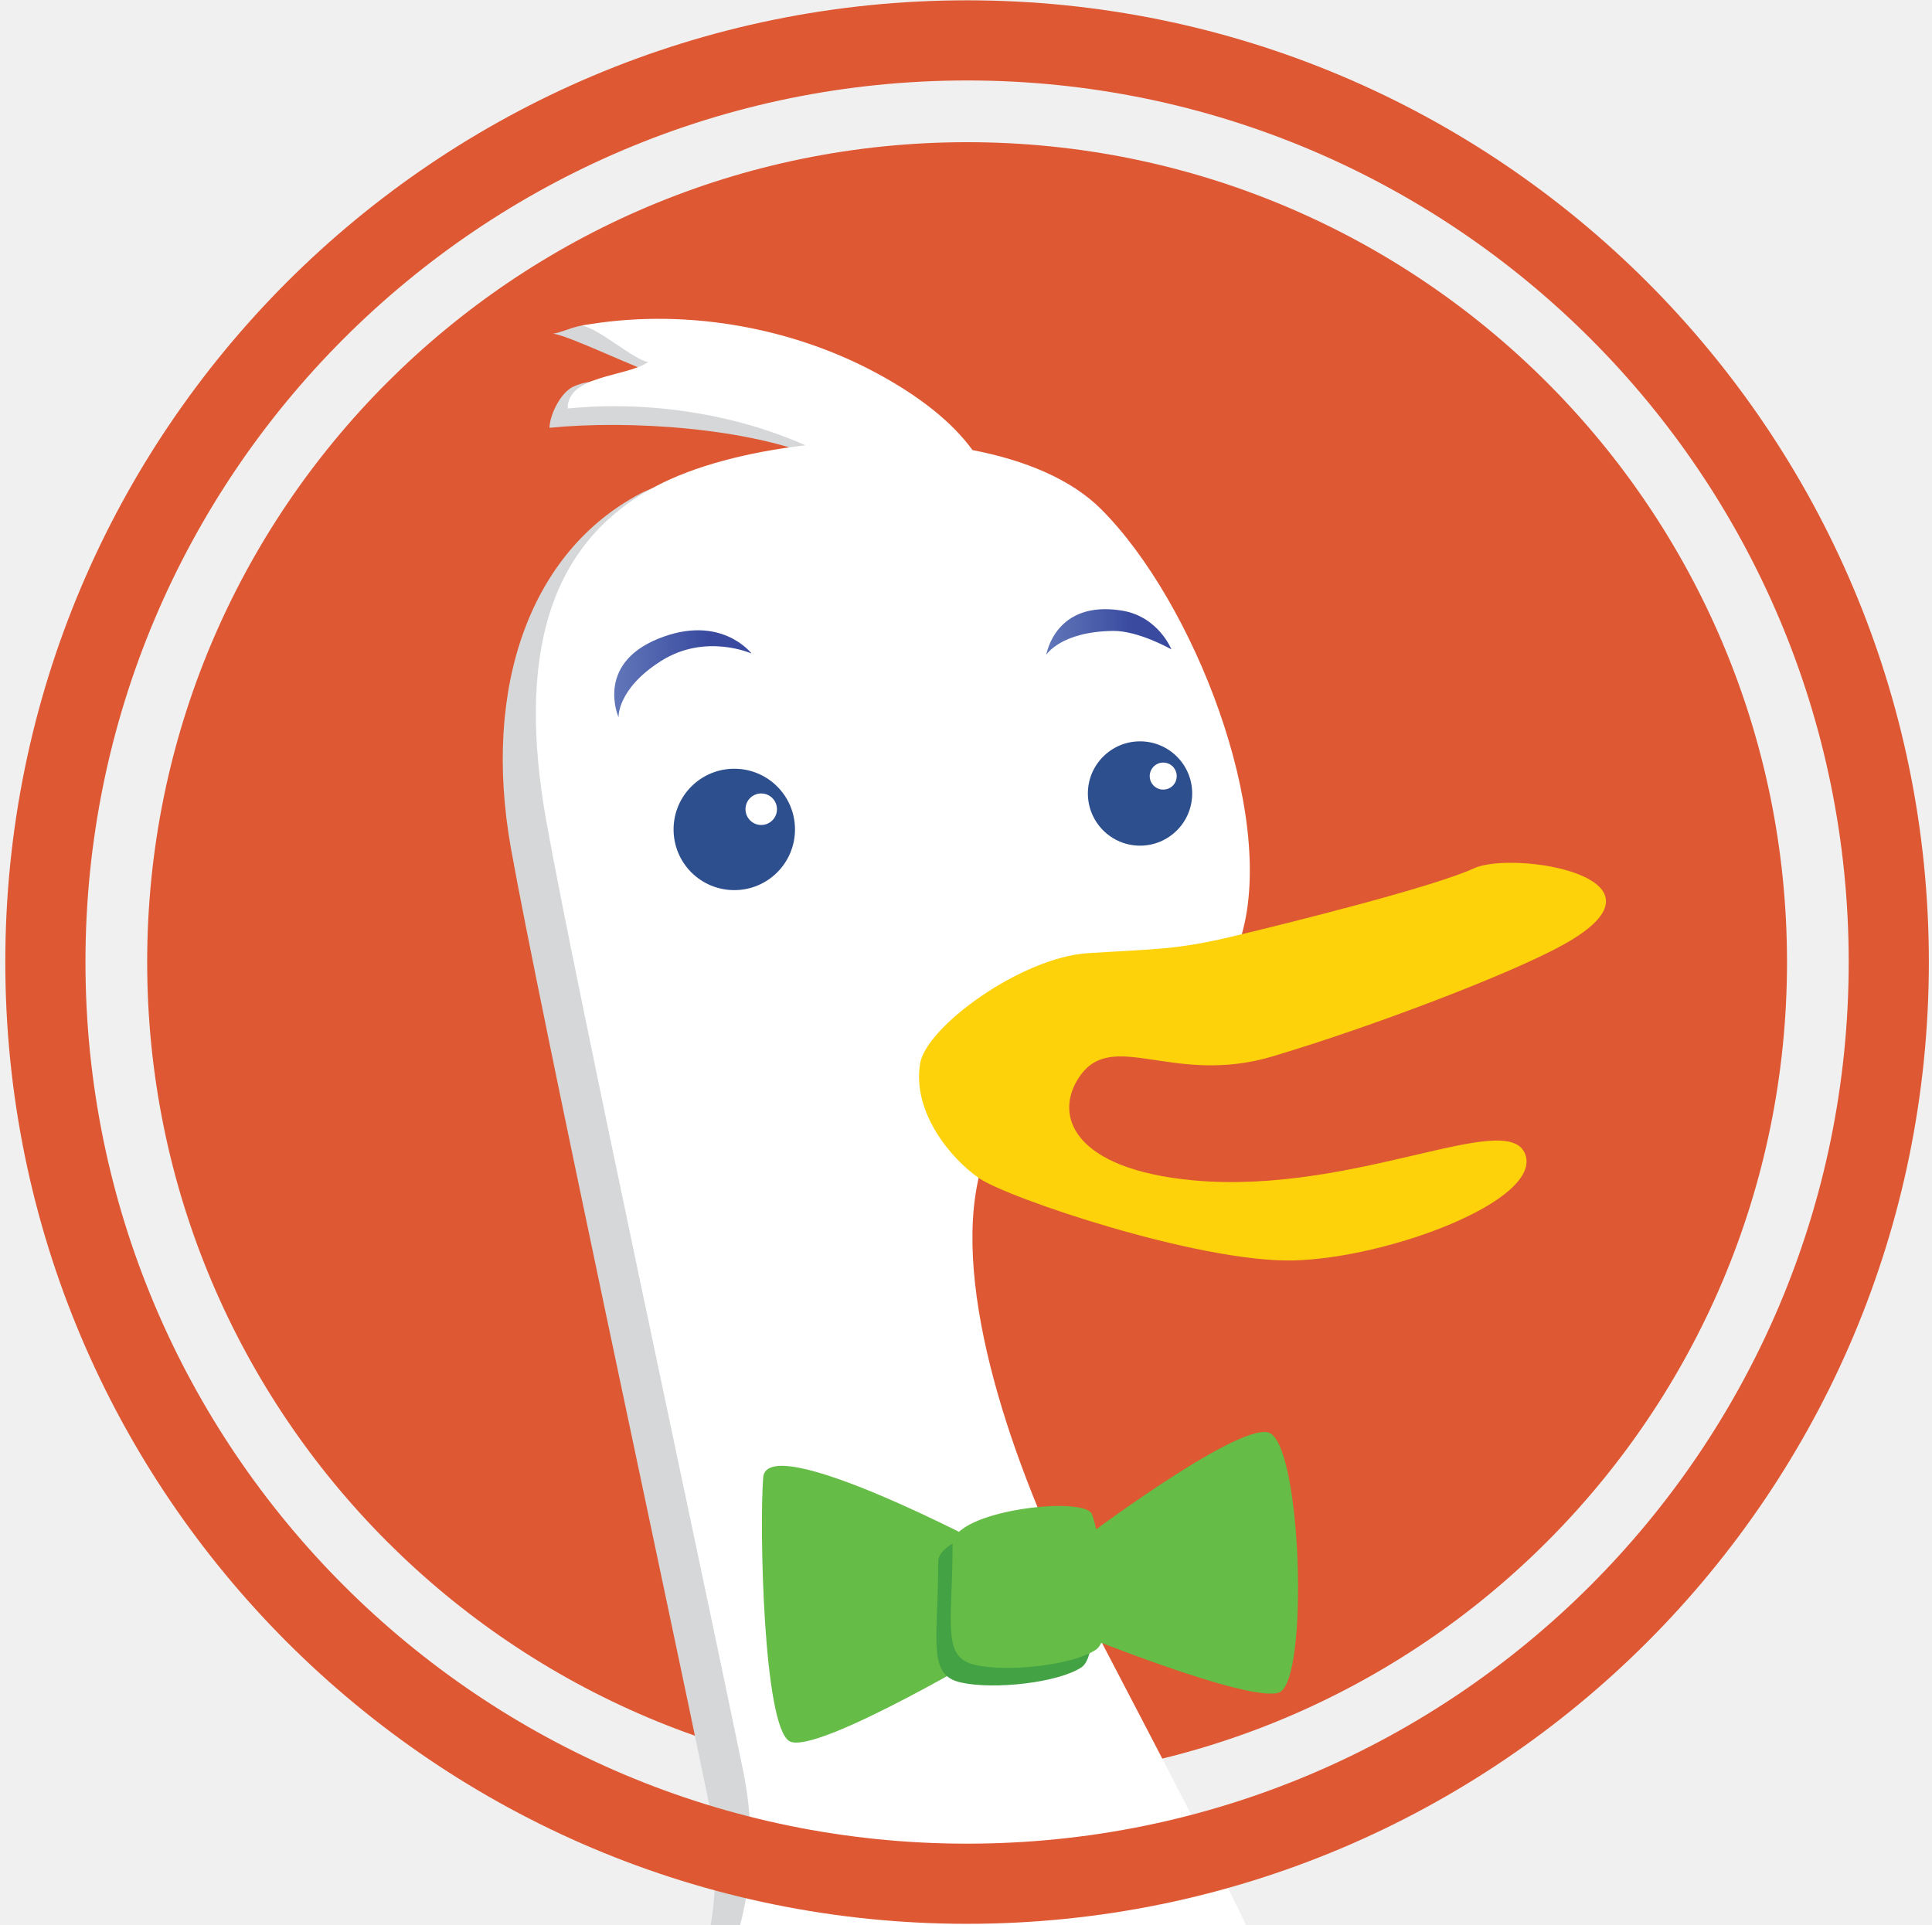
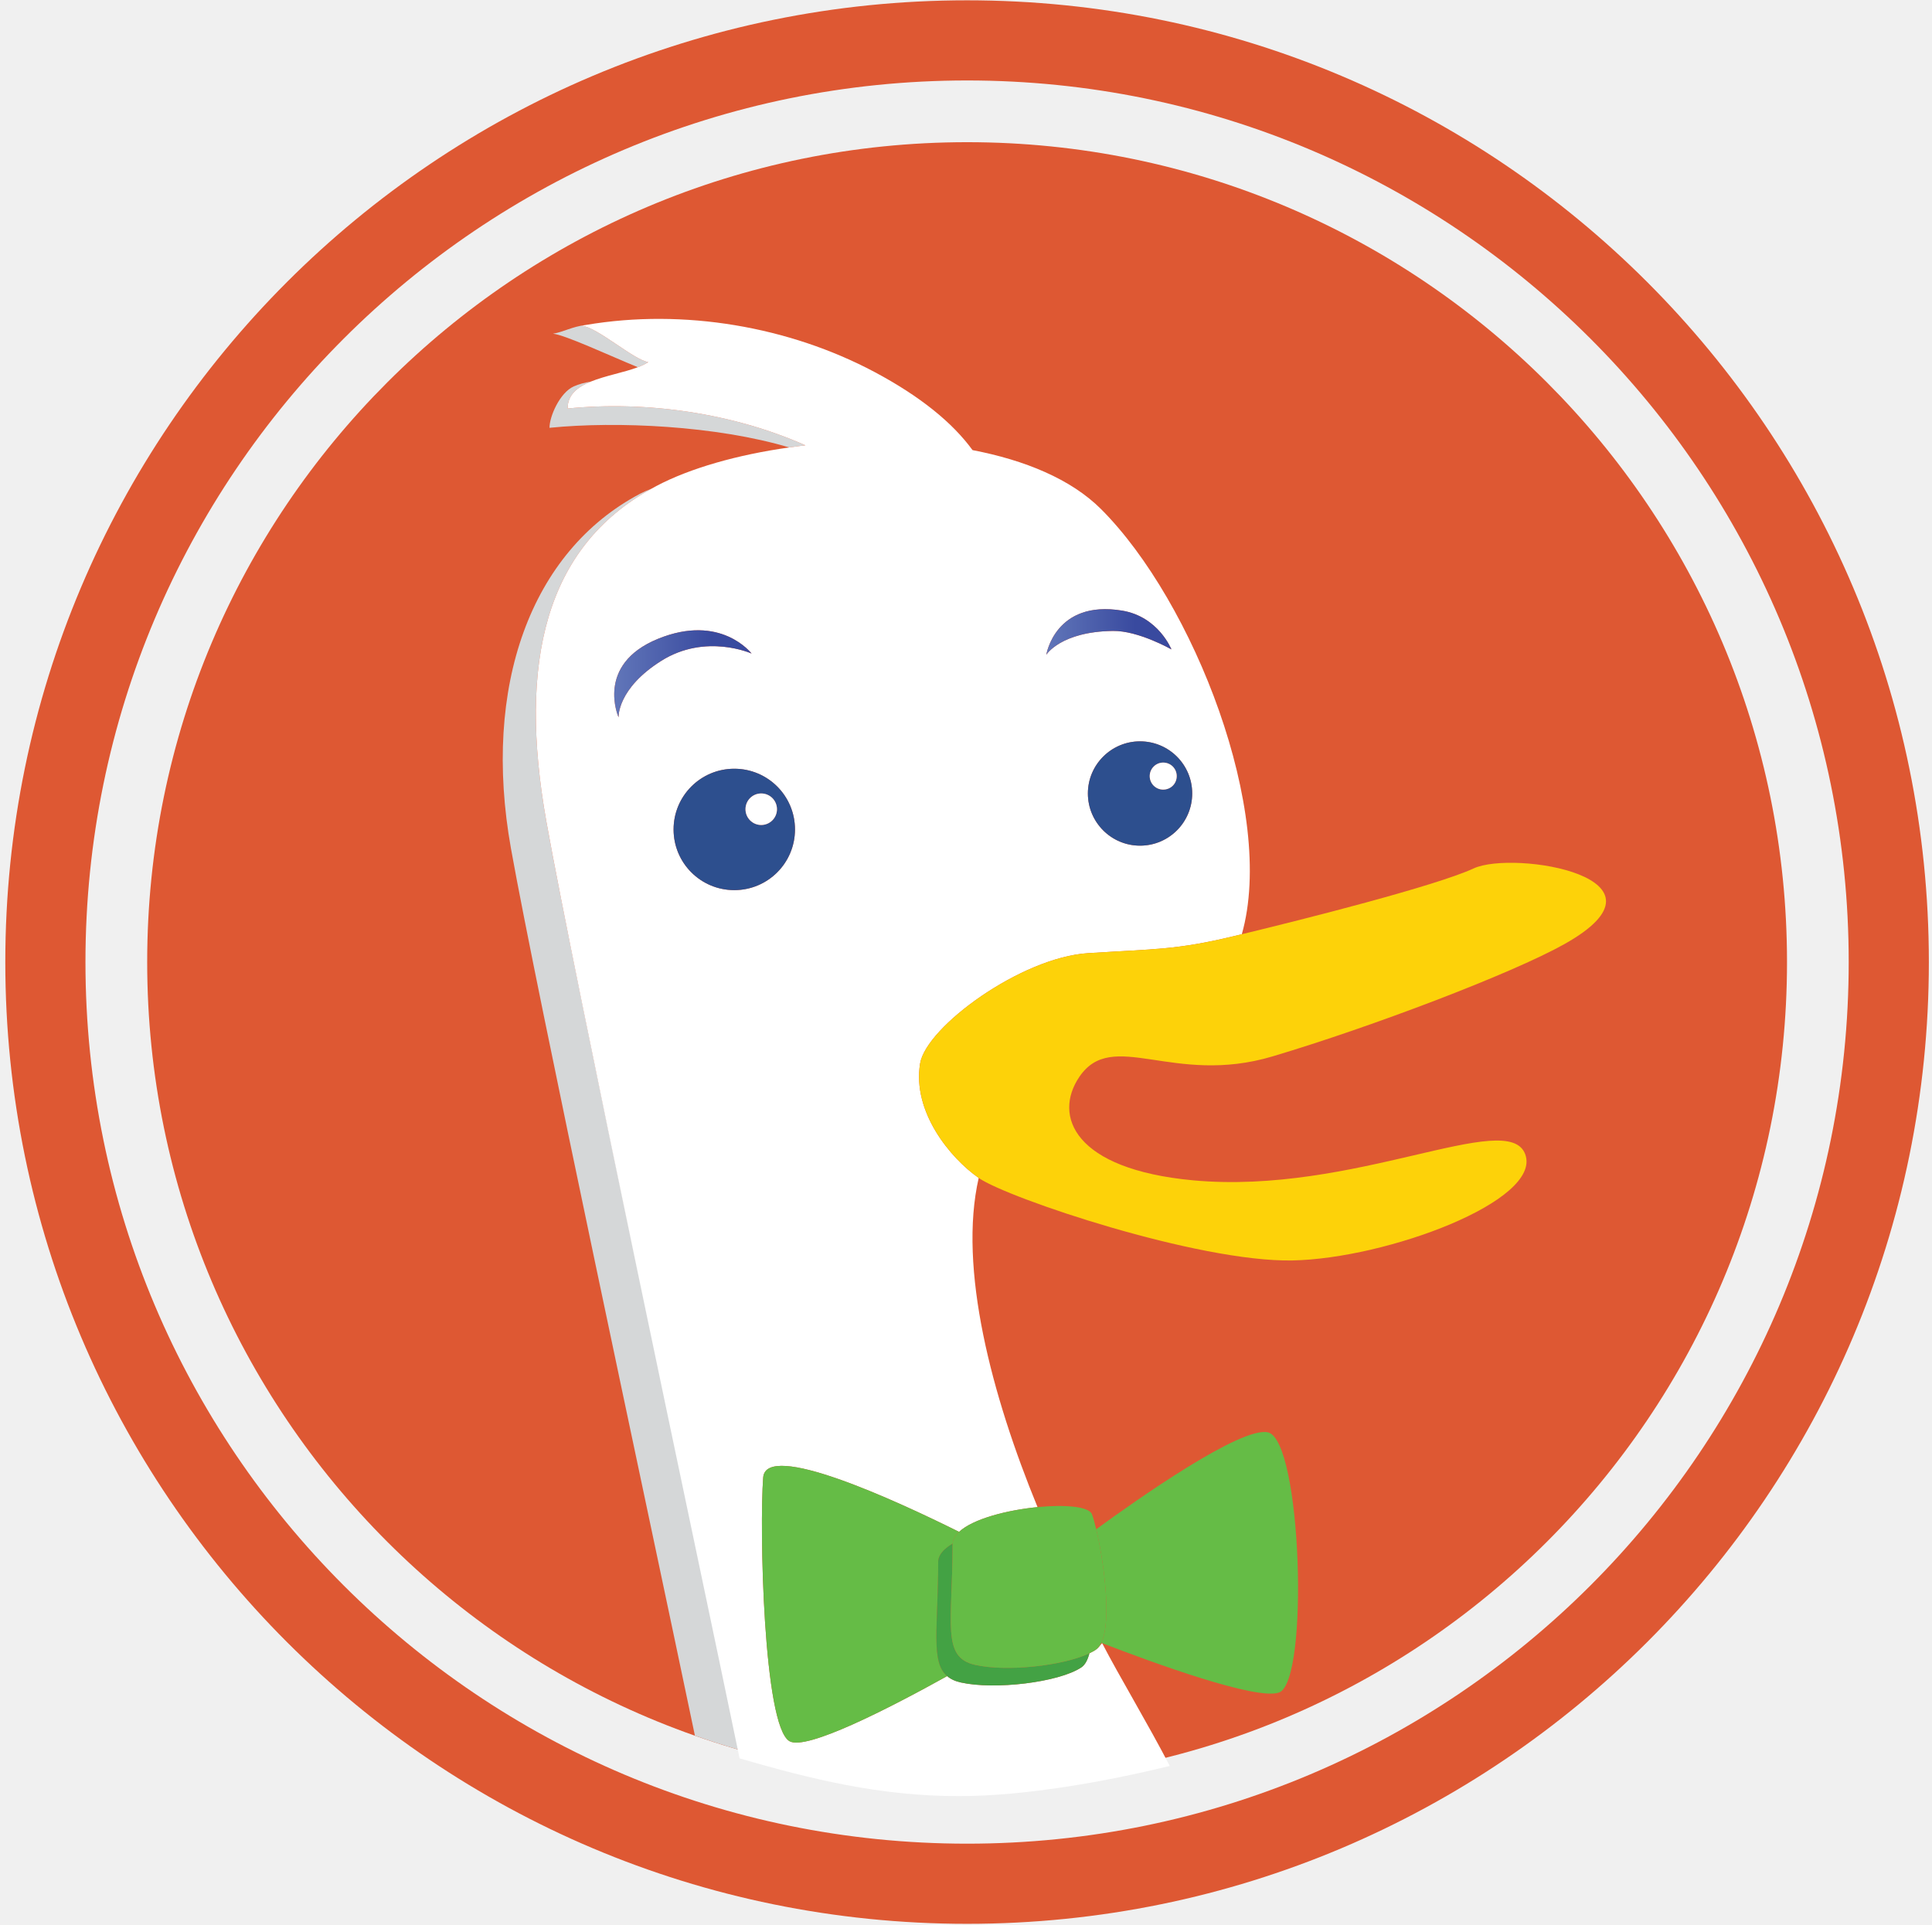
<svg xmlns="http://www.w3.org/2000/svg" width="256px" height="255px" viewBox="0 0 256 255" version="1.1" preserveAspectRatio="xMidYMid">
  <defs>
-     <linearGradient x1="0.001%" y1="49.993%" x2="100.008%" y2="49.993%" id="linearGradient-1">
-       <stop stop-color="#6176B9" offset="0.56%" />
-       <stop stop-color="#394A9F" offset="69.1%" />
-     </linearGradient>
-     <linearGradient x1="0.005%" y1="49.997%" x2="100.001%" y2="49.997%" id="linearGradient-2">
-       <stop stop-color="#6176B9" offset="0.56%" />
-       <stop stop-color="#394A9F" offset="69.1%" />
+     <linearGradient x1="71.005%" y1="100%" x2="0%" y2="100%" id="linearGradient-1">
+       <stop stop-color="#394A9F" offset="0%" />
+       <stop stop-color="#6176B9" offset="100%" />
    </linearGradient>
  </defs>
  <g>
-     <circle fill="#DE5833" cx="128.145" cy="127.484" r="108.643" />
-     <g transform="translate(16.99199, 17.10815)">
-       <g>
-         <g transform="translate(48.85198, 23.36399)">
-           <path d="M106.822,248.844 C102.997,231.246 80.778,191.413 72.35,174.569 C63.928,157.722 55.489,133.98 59.332,118.661 C60.028,115.875 52.034,94.643 54.332,93.142 C72.207,81.483 76.914,94.414 84.072,89.187 C87.755,86.483 92.759,91.411 94.032,86.935 C98.615,70.863 87.647,42.841 75.402,30.594 C71.398,26.603 65.268,24.095 58.346,22.763 C55.683,19.124 51.39,15.626 45.309,12.4 C38.538,8.795 23.812,4.036 16.174,2.768 C10.881,1.897 9.685,3.377 7.426,3.747 C9.533,3.934 19.53,8.874 21.476,9.161 C19.53,10.476 13.814,9.101 10.168,10.737 C8.33,11.569 6.956,14.724 6.969,16.217 C17.398,15.163 33.676,16.183 43.289,20.465 C35.639,21.336 24.003,22.306 18.999,24.936 C4.454,32.599 -1.971,50.498 1.858,71.946 C5.69,93.346 22.542,171.456 27.903,197.536 C33.266,223.585 16.416,240.418 5.697,245.016 L17.183,245.787 L13.358,254.213 C27.13,255.74 42.446,251.157 42.446,251.157 C39.392,259.578 18.708,262.652 18.708,262.652 C18.708,262.652 28.672,265.706 44.744,259.578 C60.84,253.455 70.791,249.621 70.791,249.621 L78.446,269.529 L93.004,254.986 L99.131,270.302 C99.161,270.3 110.652,266.462 106.822,248.844 L106.822,248.844 Z" fill="#D5D7D8" />
-           <path d="M111.448,245.273 C107.636,227.667 85.417,187.834 76.98,170.978 C68.548,154.122 60.126,130.384 63.96,115.072 C64.672,112.292 64.684,100.909 66.995,99.399 C84.86,87.73 83.588,99.008 90.756,93.781 C94.452,91.081 97.411,87.821 98.696,83.348 C103.292,67.265 92.311,39.254 80.062,27 C76.071,23.009 69.935,20.497 63.021,19.171 C60.362,15.522 56.074,12.032 50.001,8.802 C38.551,2.723 24.356,0.293 11.204,2.678 C13.307,2.87 18.12,7.219 20.057,7.506 C17.124,9.494 9.324,9.237 9.375,13.657 C19.817,12.612 31.259,14.263 40.883,18.536 C33.232,19.407 26.11,21.297 21.106,23.937 C6.548,31.59 2.721,46.902 6.548,68.359 C10.386,89.805 27.24,167.917 32.58,193.942 C37.947,219.983 21.106,236.822 10.386,241.422 L21.873,242.185 L18.048,250.623 C31.82,252.155 47.136,247.567 47.136,247.567 C44.081,256.008 23.398,259.049 23.398,259.049 C23.398,259.049 33.351,262.106 49.434,255.98 C65.536,249.857 75.493,246.023 75.493,246.023 L83.148,265.931 L97.704,251.375 L103.844,266.7 C103.81,266.715 115.289,262.883 111.448,245.273 L111.448,245.273 Z" fill="#FFFFFF" />
-           <path d="M23.409,69.436 C23.409,64.99 27.005,61.392 31.456,61.392 C35.896,61.392 39.496,64.99 39.496,69.436 C39.496,73.883 35.896,77.477 31.456,77.477 C27.005,77.479 23.409,73.883 23.409,69.436 L23.409,69.436 Z" fill="#2D4F8E" />
-           <path d="M32.937,66.755 C32.937,65.598 33.874,64.667 35.018,64.667 C36.172,64.667 37.108,65.598 37.108,66.755 C37.108,67.909 36.172,68.845 35.018,68.845 C33.876,68.847 32.937,67.909 32.937,66.755 L32.937,66.755 Z" fill="#FFFFFF" />
-           <path d="M78.305,64.665 C78.305,60.857 81.409,57.762 85.213,57.762 C89.038,57.762 92.128,60.857 92.128,64.665 C92.128,68.49 89.038,71.585 85.213,71.585 C81.409,71.585 78.305,68.49 78.305,64.665 L78.305,64.665 Z" fill="#2D4F8E" />
-           <path d="M86.5,62.367 C86.5,61.384 87.305,60.576 88.28,60.576 C89.297,60.576 90.077,61.384 90.077,62.367 C90.077,63.363 89.297,64.155 88.28,64.155 C87.305,64.155 86.5,63.363 86.5,62.367 L86.5,62.367 Z" fill="#FFFFFF" />
-           <path d="M33.742,46.129 C33.742,46.129 27.68,43.387 21.786,47.091 C15.902,50.791 16.119,54.574 16.119,54.574 C16.119,54.574 12.99,47.601 21.329,44.183 C29.677,40.766 33.742,46.129 33.742,46.129 L33.742,46.129 Z" fill="url(#linearGradient-1)" />
-           <path d="M89.374,45.577 C89.374,45.577 85.017,43.087 81.636,43.13 C74.688,43.221 72.796,46.29 72.796,46.29 C72.796,46.29 73.962,38.973 82.847,40.441 C87.664,41.242 89.374,45.577 89.374,45.577 L89.374,45.577 Z" fill="url(#linearGradient-2)" />
-         </g>
-       </g>
-       <path d="M104.926,123.819 C105.731,118.952 118.305,109.747 127.208,109.191 C136.131,108.628 138.912,108.755 146.346,106.975 C153.801,105.195 172.97,100.416 178.276,97.965 C183.594,95.51 206.109,99.18 190.236,108.029 C183.371,111.871 164.869,118.927 151.639,122.869 C138.43,126.822 130.42,119.097 126.023,125.59 C122.527,130.756 125.314,137.828 141.102,139.296 C162.42,141.271 182.859,129.694 185.109,135.845 C187.369,141.994 166.789,149.668 154.258,149.912 C141.741,150.148 116.512,141.637 112.723,139.001 C108.929,136.371 103.876,130.229 104.926,123.819 L104.926,123.819 Z" fill="#FDD20A" />
+     <path d="M128.145,18.841 C188.147,18.841 236.788,67.482 236.788,127.484 C236.788,187.485 188.147,236.126 128.145,236.126 C68.144,236.126 19.503,187.485 19.503,127.484 C19.503,67.482 68.144,18.841 128.145,18.841" fill="#DE5833" />
+     <path d="M128.143,254.922 C198.526,254.922 255.583,197.865 255.583,127.482 C255.583,57.099 198.526,0.042 128.143,0.042 C57.76,0.042 0.703,57.099 0.703,127.482 C0.703,197.865 57.76,254.922 128.143,254.922 L128.143,254.922 Z M128.143,244.302 C63.625,244.302 11.323,192 11.323,127.482 C11.323,62.964 63.625,10.662 128.143,10.662 C192.661,10.662 244.963,62.964 244.963,127.482 C244.963,192 192.661,244.302 128.143,244.302 L128.143,244.302 Z" fill="#DE5833" />
+     <g transform="translate(66, 42)">
+       <path d="M9.219,12.13 C9.198,10.303 10.525,9.28 12.288,8.563 C11.481,8.695 10.708,8.897 10.012,9.209 C8.174,10.042 6.8,13.196 6.813,14.689 C15.736,13.787 28.931,14.411 38.58,17.291 C39.292,17.191 40.004,17.091 40.727,17.008 C31.103,12.735 19.661,11.085 9.219,12.13" fill="#D5D7D8" />
+       <path d="M11.048,1.15 C11.249,1.114 11.453,1.089 11.655,1.055 C9.73,1.294 8.715,1.982 7.27,2.219 C8.839,2.358 14.784,5.133 18.52,6.659 C19.044,6.46 19.516,6.239 19.901,5.978 C17.964,5.692 13.151,1.342 11.048,1.15" fill="#D5D7D8" />
+       <path d="M20.326,22.756 C19.791,22.962 19.283,23.177 18.843,23.408 C4.298,31.071 -2.127,48.97 1.702,70.418 C5.197,89.936 19.522,156.623 26.081,187.989 C27.996,188.662 29.934,189.287 31.896,189.854 C26.055,161.614 10.112,87.614 6.392,66.831 C2.621,45.688 6.29,30.517 20.326,22.756" fill="#D5D7D8" />
+       <path d="M79.184,176.618 C78.944,176.778 78.658,176.928 78.353,177.074 C78.127,177.95 77.782,178.614 77.279,178.948 C74.275,180.941 65.79,181.945 61.31,180.941 C60.539,180.77 59.955,180.487 59.499,180.098 C51.85,184.345 40.85,189.999 38.616,188.725 C35.126,186.724 34.62,160.274 35.126,153.783 C35.495,148.883 52.707,156.82 61.08,160.983 C62.931,159.254 67.466,158.097 71.48,157.704 C65.415,142.943 60.942,126.059 63.684,114.086 C59.894,111.445 54.871,105.32 55.917,98.927 C56.723,94.061 69.297,84.855 78.2,84.299 C87.123,83.736 89.904,83.863 97.338,82.083 C97.71,81.994 98.119,81.896 98.547,81.793 C103.123,65.706 92.148,37.719 79.906,25.472 C75.915,21.481 69.779,18.969 62.865,17.643 C60.206,13.994 55.917,10.505 49.845,7.274 C38.57,1.288 24.636,-1.149 11.655,1.055 C11.453,1.089 11.249,1.114 11.048,1.15 C13.151,1.342 17.964,5.692 19.901,5.978 C19.516,6.239 19.044,6.46 18.52,6.659 C16.702,7.351 14.231,7.771 12.288,8.563 C10.525,9.28 9.198,10.303 9.219,12.13 C19.661,11.085 31.103,12.735 40.727,17.008 C40.004,17.091 39.292,17.191 38.58,17.291 C31.755,18.251 25.482,20.019 20.95,22.41 C20.737,22.521 20.535,22.641 20.326,22.756 C6.29,30.517 2.621,45.688 6.392,66.831 C10.112,87.614 26.159,162.76 32,191 C41.603,193.779 50.582,196 61.08,196 C69.992,196 80.711,194.025 89,192 C86.089,186.387 82.344,180.18 80.036,175.729 C79.728,176.096 79.485,176.417 79.184,176.618 Z M85.057,70.057 C81.253,70.057 78.15,66.963 78.15,63.137 C78.15,59.329 81.253,56.234 85.057,56.234 C88.882,56.234 91.973,59.329 91.973,63.137 C91.973,66.963 88.882,70.057 85.057,70.057 L85.057,70.057 Z M89.218,44.049 C89.218,44.049 84.861,41.56 81.48,41.602 C74.532,41.693 72.64,44.763 72.64,44.763 C72.64,44.763 73.806,37.445 82.691,38.913 C87.508,39.714 89.218,44.049 89.218,44.049 L89.218,44.049 Z M15.963,53.046 C15.963,53.046 12.834,46.073 21.173,42.656 C29.521,39.238 33.586,44.601 33.586,44.601 C33.586,44.601 27.524,41.859 21.63,45.563 C15.746,49.263 15.963,53.046 15.963,53.046 L15.963,53.046 Z M23.253,67.908 C23.253,63.462 26.848,59.864 31.3,59.864 C35.74,59.864 39.34,63.462 39.34,67.908 C39.34,72.355 35.74,75.949 31.3,75.949 C26.848,75.951 23.253,72.355 23.253,67.908 L23.253,67.908 Z" fill="#FFFFFF" />
+       <path d="M39.34,67.908 C39.34,63.462 35.74,59.864 31.3,59.864 C26.848,59.864 23.253,63.462 23.253,67.908 C23.253,72.355 26.848,75.951 31.3,75.949 C35.74,75.949 39.34,72.355 39.34,67.908 L39.34,67.908 Z M34.862,67.317 C33.72,67.32 32.781,66.381 32.781,65.227 C32.781,64.07 33.717,63.139 34.862,63.139 C36.016,63.139 36.952,64.07 36.952,65.227 C36.952,66.381 36.016,67.317 34.862,67.317 L34.862,67.317 Z" fill="#2D4F8E" />
+       <path d="M34.862,63.139 C33.717,63.139 32.781,64.07 32.781,65.227 C32.781,66.381 33.72,67.32 34.862,67.317 C36.016,67.317 36.952,66.381 36.952,65.227 C36.952,64.07 36.016,63.139 34.862,63.139" fill="#FFFFFF" />
+       <path d="M85.057,56.234 C81.253,56.234 78.15,59.329 78.15,63.137 C78.15,66.963 81.253,70.057 85.057,70.057 C88.882,70.057 91.973,66.963 91.973,63.137 C91.973,59.329 88.882,56.234 85.057,56.234 L85.057,56.234 Z M88.124,62.628 C87.149,62.628 86.344,61.835 86.344,60.839 C86.344,59.856 87.149,59.049 88.124,59.049 C89.141,59.049 89.921,59.856 89.921,60.839 C89.921,61.835 89.141,62.628 88.124,62.628 L88.124,62.628 Z" fill="#2D4F8E" />
+       <path d="M88.124,59.049 C87.149,59.049 86.344,59.856 86.344,60.839 C86.344,61.835 87.149,62.628 88.124,62.628 C89.141,62.628 89.921,61.835 89.921,60.839 C89.921,59.856 89.141,59.049 88.124,59.049" fill="#FFFFFF" />
+       <path d="M33.586,44.601 C33.586,44.601 29.521,39.238 21.173,42.656 C12.834,46.073 15.963,53.046 15.963,53.046 C15.963,53.046 15.746,49.263 21.63,45.563 C27.524,41.859 33.586,44.601 33.586,44.601" fill="url(#linearGradient-1)" />
+       <path d="M82.691,38.913 C73.806,37.445 72.64,44.763 72.64,44.763 C72.64,44.763 74.532,41.693 81.48,41.602 C84.861,41.56 89.218,44.049 89.218,44.049 C89.218,44.049 87.508,39.714 82.691,38.913" fill="url(#linearGradient-1)" />
+       <path d="M78.2,84.299 C69.297,84.855 56.723,94.061 55.917,98.927 C54.871,105.32 59.894,111.445 63.684,114.086 C63.694,114.093 63.705,114.102 63.715,114.109 C67.504,116.745 92.733,125.256 105.25,125.02 C117.781,124.776 138.361,117.102 136.101,110.953 C133.851,104.802 113.412,116.38 92.094,114.404 C76.306,112.937 73.519,105.864 77.015,100.698 C81.412,94.205 89.421,101.93 102.631,97.977 C115.861,94.035 134.363,86.979 141.228,83.137 C157.101,74.288 134.586,70.618 129.268,73.073 C124.227,75.402 106.681,79.83 98.547,81.793 C98.119,81.896 97.71,81.994 97.338,82.083 C89.904,83.863 87.123,83.736 78.2,84.299" fill="#FDD209" />
    </g>
-     <g transform="translate(99.82797, 189.1521)">
-       <path d="M31.739,16.125 C31.739,16.125 1.786,0.151 1.298,6.631 C0.792,13.122 1.298,39.572 4.787,41.573 C8.284,43.565 33.241,28.6 33.241,28.6 L31.739,16.125 L31.739,16.125 Z" fill="#65BC46" />
-       <path d="M43.215,15.119 C43.215,15.119 63.68,-0.355 68.18,0.644 C72.664,1.661 73.665,33.587 69.669,35.114 C65.674,36.58 42.253,27.015 42.253,27.015 L43.215,15.119 L43.215,15.119 Z" fill="#65BC46" />
-       <path d="M24.488,17.818 C24.488,28.294 22.982,32.79 27.482,33.789 C31.962,34.793 40.447,33.789 43.451,31.796 C46.445,29.804 43.943,16.336 42.958,13.817 C41.945,11.323 24.488,13.324 24.488,17.818 L24.488,17.818 Z" fill="#43A244" />
-       <path d="M26.393,15.488 C26.393,25.966 24.891,30.462 29.386,31.459 C33.859,32.476 42.35,31.459 45.356,29.466 C48.351,27.468 45.847,14.006 44.855,11.484 C43.85,8.993 26.393,11.002 26.393,15.488 L26.393,15.488 Z" fill="#65BC46" />
+     <g transform="translate(100, 189)">
+       <path d="M24.316,17.97 C24.316,17.049 25.057,16.234 26.233,15.539 C26.266,14.98 26.57,14.46 27.08,13.983 C18.707,9.82 1.495,1.883 1.126,6.783 C0.62,13.274 1.126,39.724 4.616,41.725 C6.85,42.999 17.85,37.345 25.499,33.098 C23.292,31.217 24.316,26.651 24.316,17.97" fill="#65BC46" />
+       <path d="M45.925,28.686 C45.961,28.7 46,28.715 46.036,28.729 C52.89,31.374 66.534,36.353 69.497,35.266 C73.492,33.739 72.492,1.813 68.008,0.796 C64.416,-0.001 50.665,9.688 45.255,13.635 C46.212,17.676 47.37,25.68 45.925,28.686" fill="#65BC46" />
+       <path d="M29.214,31.611 C24.719,30.615 26.221,26.118 26.221,15.64 C26.221,15.606 26.231,15.573 26.233,15.539 C25.057,16.234 24.316,17.049 24.316,17.97 C24.316,26.651 23.292,31.217 25.499,33.098 C25.955,33.487 26.539,33.77 27.31,33.941 C31.79,34.945 40.275,33.941 43.279,31.948 C43.782,31.614 44.127,30.95 44.353,30.074 C40.837,31.758 33.329,32.547 29.214,31.611" fill="#43A244" />
+       <path d="M27.08,13.983 C26.57,14.46 26.266,14.98 26.233,15.539 C26.231,15.573 26.221,15.606 26.221,15.64 C26.221,26.118 24.719,30.615 29.214,31.611 C33.329,32.547 40.837,31.758 44.353,30.074 C44.658,29.928 44.944,29.778 45.184,29.618 C45.485,29.417 45.728,29.096 45.925,28.686 C47.37,25.68 46.212,17.676 45.255,13.635 C45.044,12.746 44.844,12.046 44.683,11.636 C44.27,10.614 41.089,10.351 37.48,10.704 C33.466,11.097 28.931,12.254 27.08,13.983" fill="#65BC46" />
    </g>
-     <path d="M128.143,254.922 C198.526,254.922 255.583,197.865 255.583,127.482 C255.583,57.099 198.526,0.042 128.143,0.042 C57.76,0.042 0.703,57.099 0.703,127.482 C0.703,197.865 57.76,254.922 128.143,254.922 L128.143,254.922 Z M128.143,244.302 C63.625,244.302 11.323,192 11.323,127.482 C11.323,62.964 63.625,10.662 128.143,10.662 C192.661,10.662 244.963,62.964 244.963,127.482 C244.963,192 192.661,244.302 128.143,244.302 L128.143,244.302 Z" fill="#DE5833" />
  </g>
</svg>
